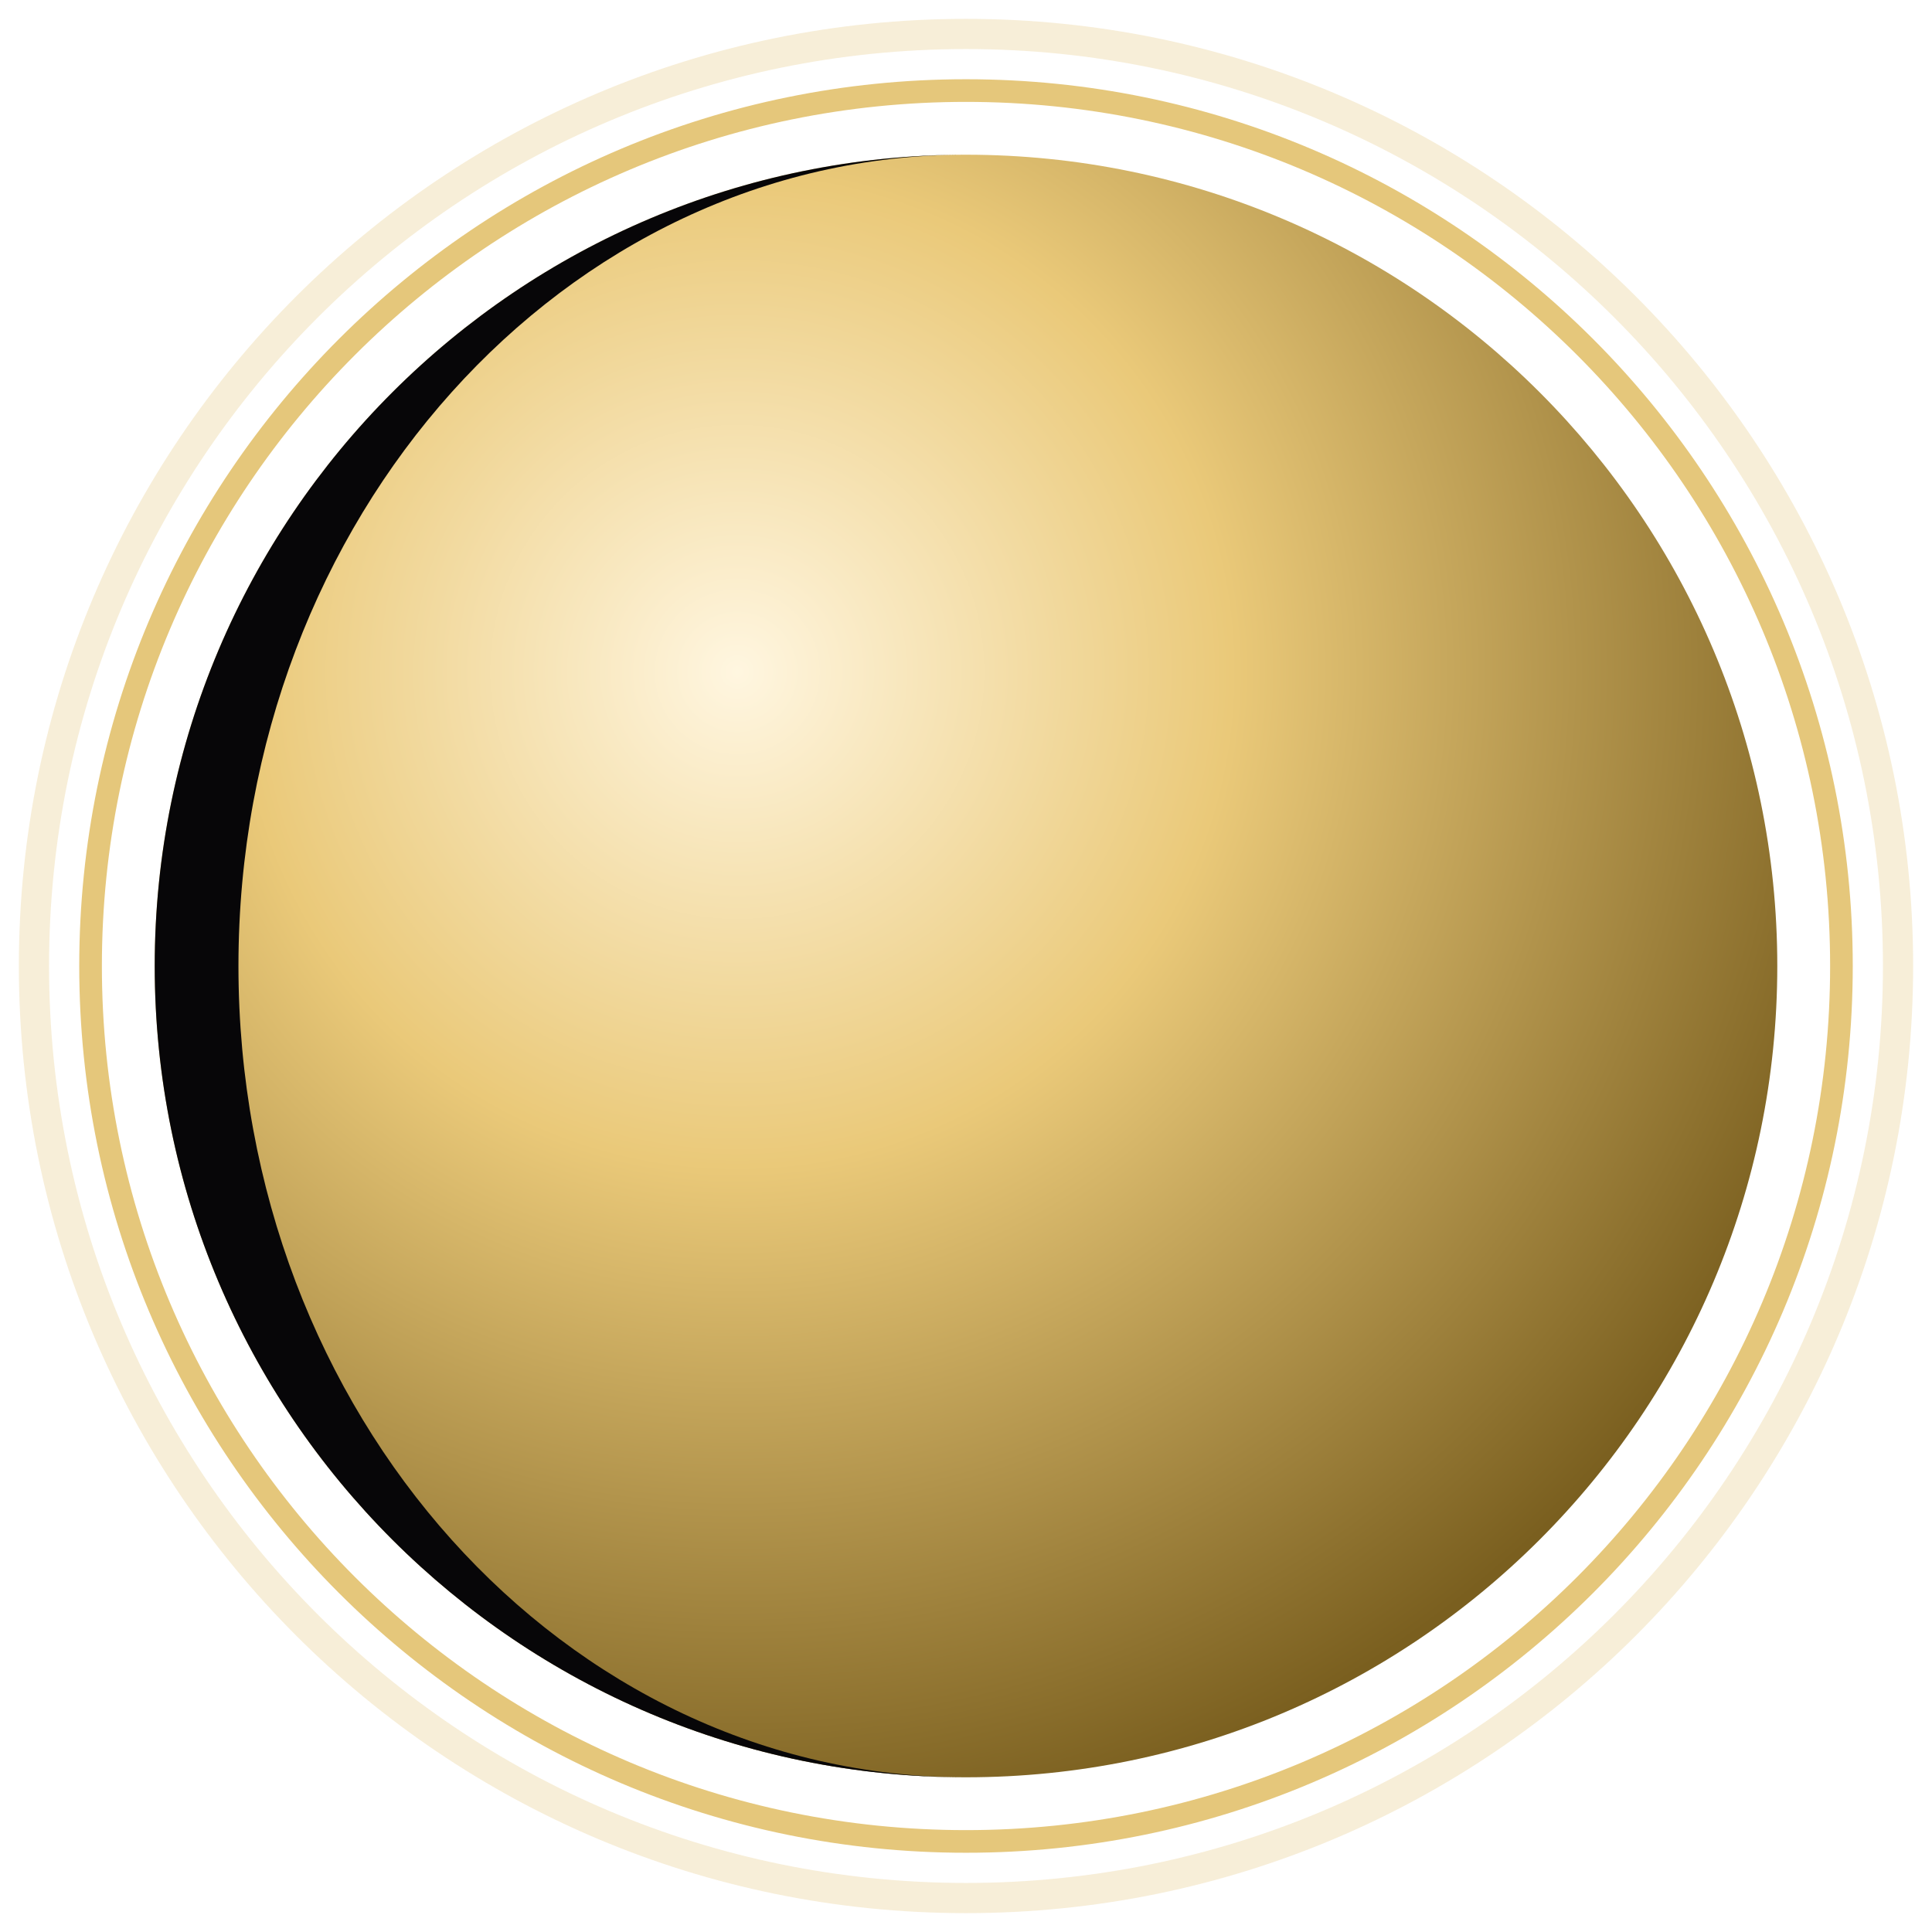
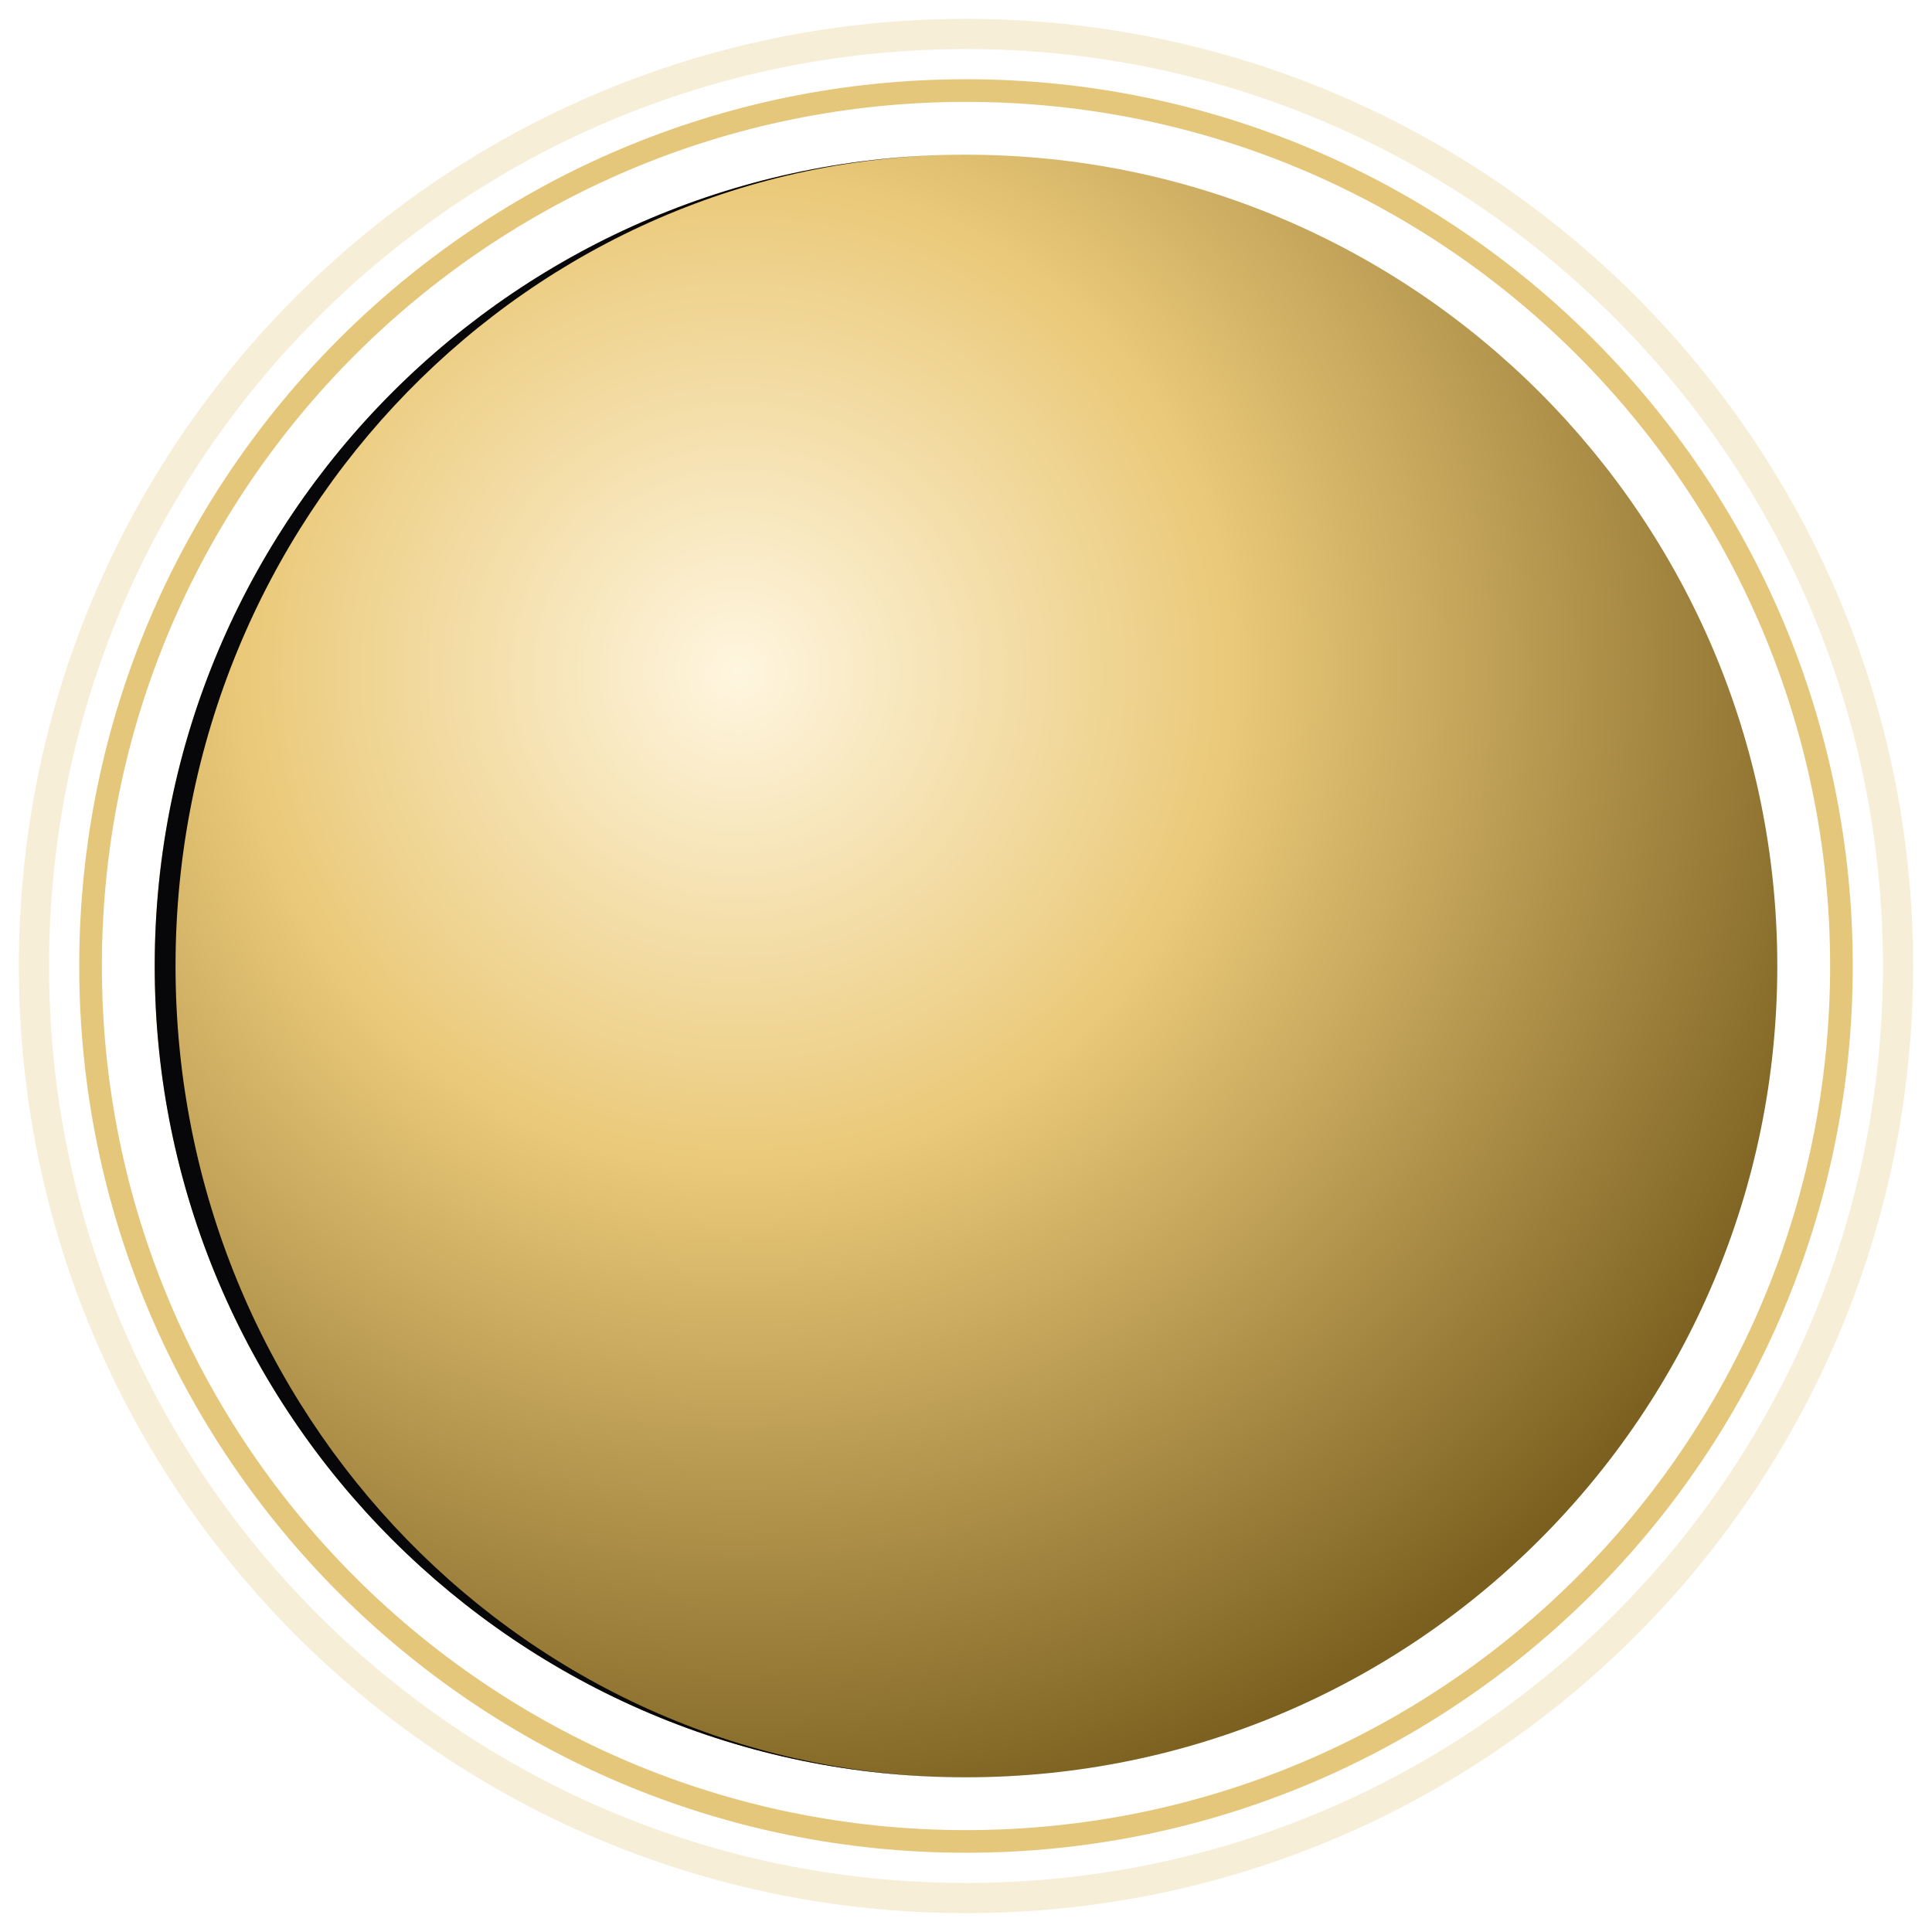
<svg xmlns="http://www.w3.org/2000/svg" viewBox="0 0 512 512" width="512" height="512">
  <defs>
    <radialGradient id="moonGold" cx="36%" cy="32%" r="72%">
      <stop offset="0%" stop-color="#FFF6E0" />
      <stop offset="42%" stop-color="#EAC979" />
      <stop offset="100%" stop-color="#7A5F1F" />
    </radialGradient>
  </defs>
  <circle cx="256" cy="256" r="215" fill="url(#moonGold)" />
-   <path d="M 256 41 A 215 215 0 0 0 256 471 A 192.808 215 0 0 1 256 41 Z" fill="#070608" fill-opacity="1.0" />
+   <path d="M 256 41 A 215 215 0 0 0 256 471 A 209.482 215 0 0 1 256 41 Z" fill="#070608" fill-opacity="1.0" />
  <circle cx="256" cy="256" r="247" fill="none" stroke="#E5C77B" stroke-opacity="0.3" stroke-width="8.0" />
  <circle cx="256" cy="256" r="232" fill="none" stroke="#E5C77B" stroke-opacity="1.0" stroke-width="6.0" />
</svg>
